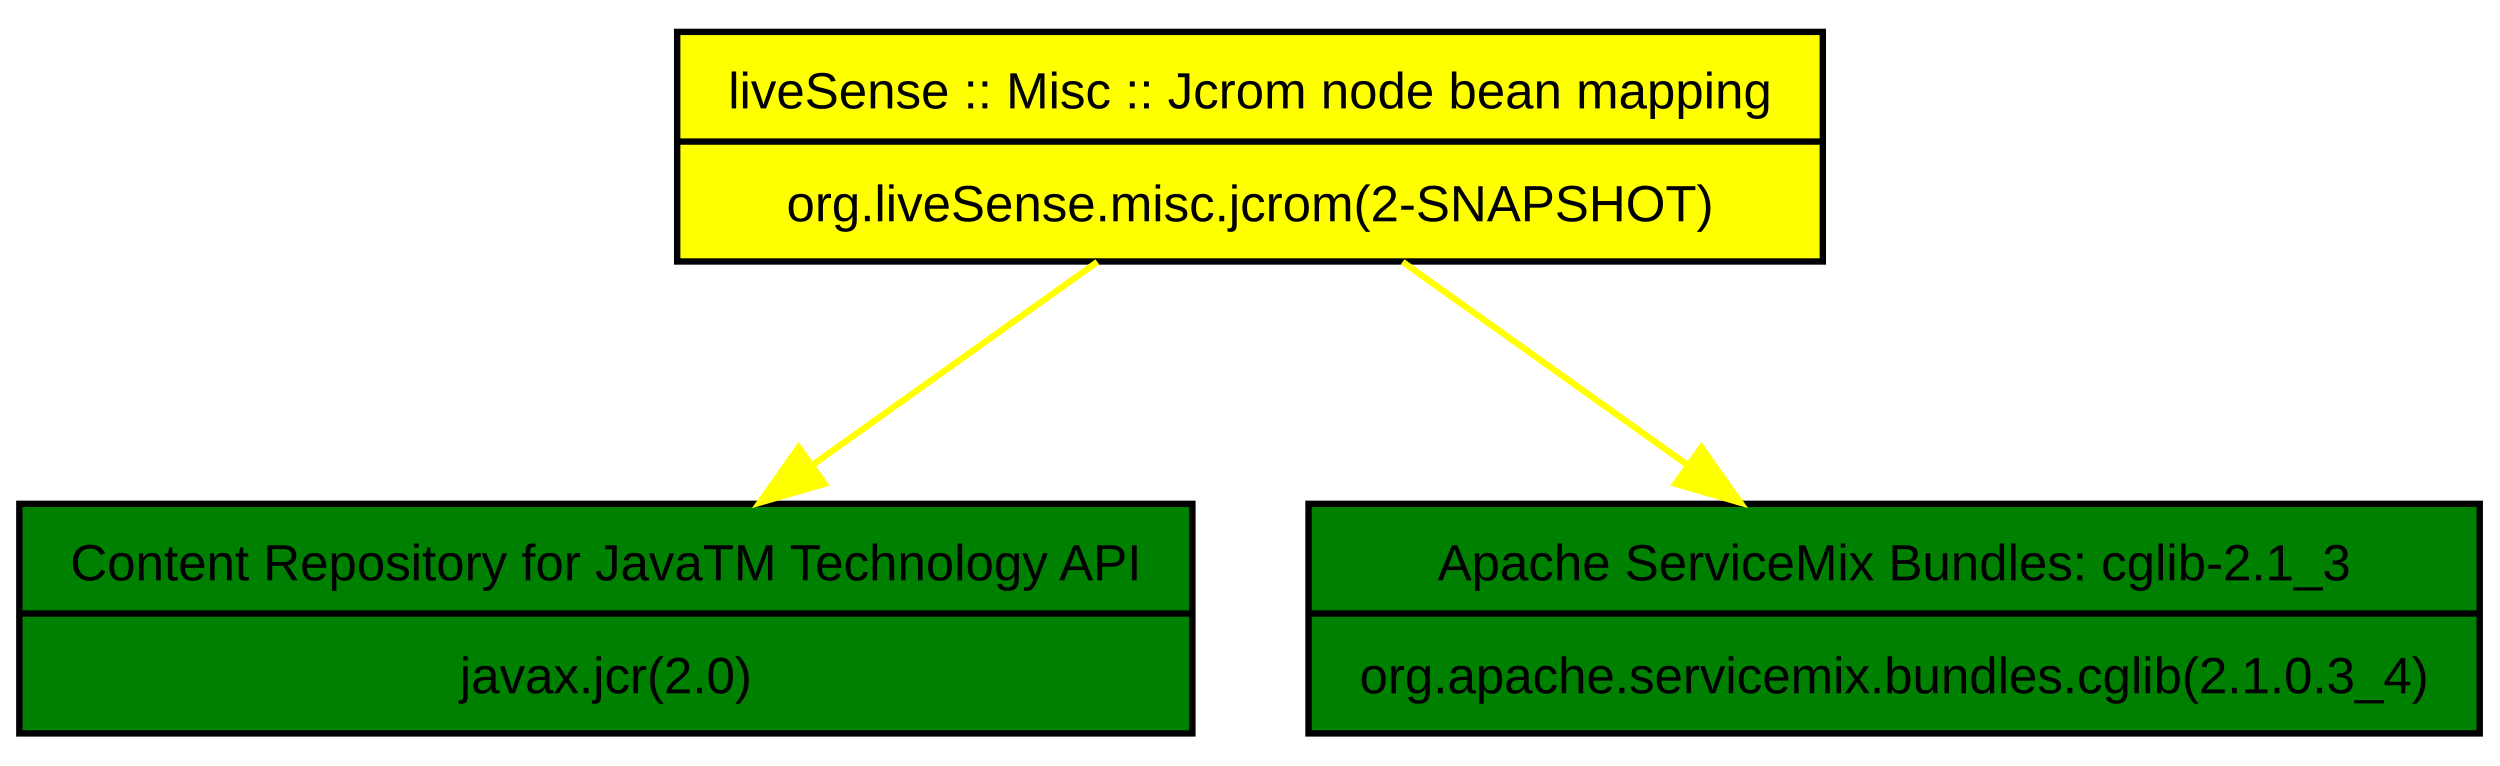
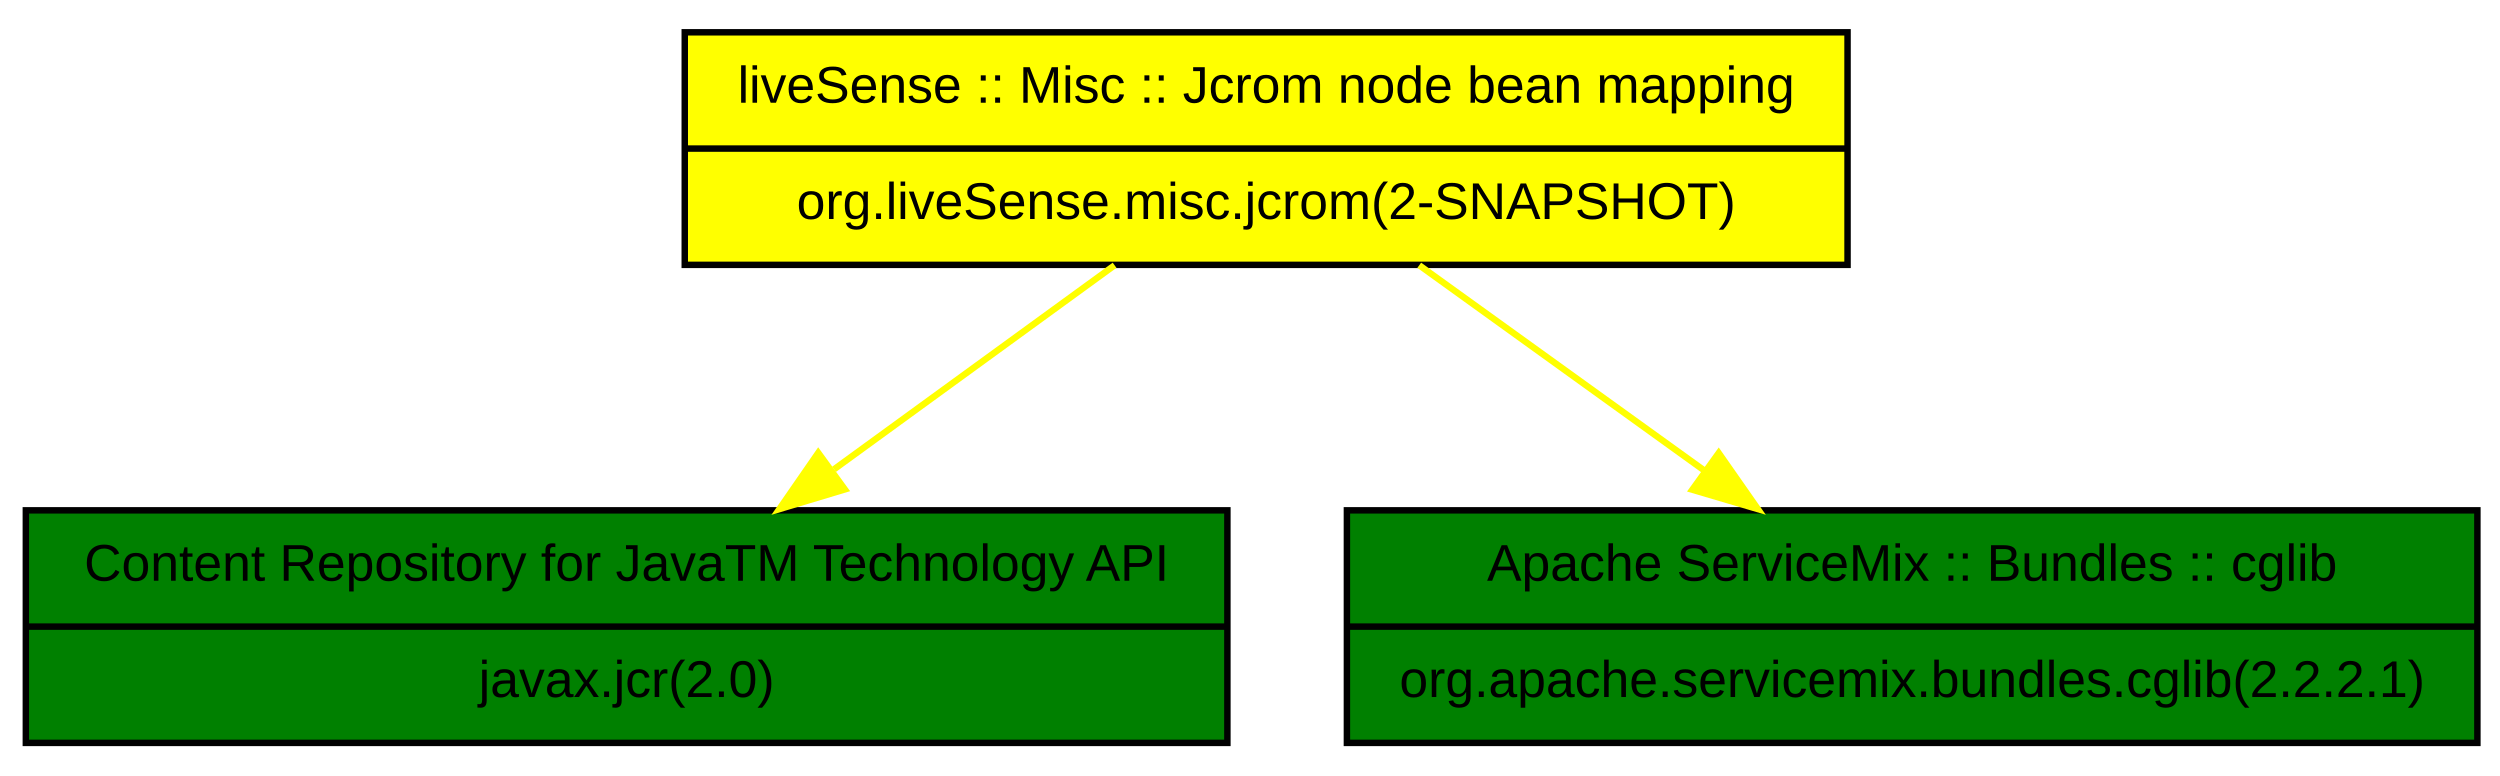
- <svg xmlns="http://www.w3.org/2000/svg" width="392pt" height="120pt" viewBox="0.00 0.00 392.00 120.00">
-   <g id="graph1" class="graph" transform="scale(1 1) rotate(0) translate(4 116)">
-     <polygon fill="white" stroke="white" points="-4,5 -4,-116 389,-116 389,5 -4,5" />
+ <svg xmlns="http://www.w3.org/2000/svg" width="387pt" height="120pt" viewBox="0.00 0.00 387.00 120.00">
+   <g id="graph0" class="graph" transform="scale(1 1) rotate(0) translate(4 116)">
+     <polygon fill="white" stroke="white" points="-4,4 -4,-116 383,-116 383,4 -4,4" />
    <g id="node1" class="node">
-       <polygon fill="yellow" stroke="black" points="102.182,-75 102.182,-111 281.818,-111 281.818,-75 102.182,-75" />
-       <text text-anchor="middle" x="192" y="-99" font-family="Arial" font-size="8.00">liveSense :: Misc :: Jcrom node bean mapping</text>
-       <polyline fill="none" stroke="black" points="102.182,-93.801 281.818,-93.801 " />
-       <text text-anchor="middle" x="192" y="-81.301" font-family="Arial" font-size="8.00">org.liveSense.misc.jcrom(2-SNAPSHOT)</text>
+       <polygon fill="yellow" stroke="black" points="102,-75 102,-111 282,-111 282,-75 102,-75" />
+       <text text-anchor="middle" x="192" y="-100.1" font-family="Arial" font-size="8.00">liveSense :: Misc :: Jcrom node bean mapping</text>
+       <polyline fill="none" stroke="black" points="102,-93 282,-93 " />
+       <text text-anchor="middle" x="192" y="-82.1" font-family="Arial" font-size="8.00">org.liveSense.misc.jcrom(2-SNAPSHOT)</text>
    </g>
    <g id="node2" class="node">
-       <polygon fill="green" stroke="black" points="-0.969,-1 -0.969,-37 182.969,-37 182.969,-1 -0.969,-1" />
-       <text text-anchor="middle" x="91" y="-25" font-family="Arial" font-size="8.00">Content Repository for JavaTM Technology API</text>
-       <polyline fill="none" stroke="black" points="-0.969,-19.801 182.969,-19.801 " />
-       <text text-anchor="middle" x="91" y="-7.301" font-family="Arial" font-size="8.00">javax.jcr(2.0)</text>
+       <polygon fill="green" stroke="black" points="0,-1 0,-37 186,-37 186,-1 0,-1" />
+       <text text-anchor="middle" x="93" y="-26.1" font-family="Arial" font-size="8.00">Content Repository for JavaTM Technology API</text>
+       <polyline fill="none" stroke="black" points="0,-19 186,-19 " />
+       <text text-anchor="middle" x="93" y="-8.1" font-family="Arial" font-size="8.00">javax.jcr(2.0)</text>
+     </g>
+     <g id="edge1" class="edge">
+       <path fill="none" stroke="yellow" d="M168.538,-74.937C155.564,-65.501 139.253,-53.639 125.112,-43.354" />
+       <polygon fill="yellow" stroke="yellow" points="126.782,-40.241 116.636,-37.19 122.665,-45.902 126.782,-40.241" />
+     </g>
+     <g id="node3" class="node">
+       <polygon fill="green" stroke="black" points="204.5,-1 204.5,-37 379.5,-37 379.5,-1 204.5,-1" />
+       <text text-anchor="middle" x="292" y="-26.1" font-family="Arial" font-size="8.00">Apache ServiceMix :: Bundles :: cglib</text>
+       <polyline fill="none" stroke="black" points="204.5,-19 379.5,-19 " />
+       <text text-anchor="middle" x="292" y="-8.1" font-family="Arial" font-size="8.00">org.apache.servicemix.bundles.cglib(2.2.2.1)</text>
    </g>
    <g id="edge2" class="edge">
-       <path fill="none" stroke="yellow" d="M168.064,-74.937C154.703,-65.412 137.874,-53.415 123.353,-43.063" />
-       <polygon fill="yellow" stroke="yellow" points="125.288,-40.145 115.114,-37.19 121.225,-45.845 125.288,-40.145" />
-     </g>
-     <g id="node3" class="node">
-       <polygon fill="green" stroke="black" points="201.176,-1 201.176,-37 384.824,-37 384.824,-1 201.176,-1" />
-       <text text-anchor="middle" x="293" y="-25" font-family="Arial" font-size="8.00">Apache ServiceMix Bundles: cglib-2.1_3</text>
-       <polyline fill="none" stroke="black" points="201.176,-19.801 384.824,-19.801 " />
-       <text text-anchor="middle" x="293" y="-7.301" font-family="Arial" font-size="8.00">org.apache.servicemix.bundles.cglib(2.1.0.3_4)</text>
-     </g>
-     <g id="edge4" class="edge">
-       <path fill="none" stroke="yellow" d="M215.936,-74.937C229.297,-65.412 246.126,-53.415 260.647,-43.063" />
-       <polygon fill="yellow" stroke="yellow" points="262.775,-45.845 268.886,-37.19 258.712,-40.145 262.775,-45.845" />
+       <path fill="none" stroke="yellow" d="M215.699,-74.937C228.928,-65.412 245.59,-53.415 259.967,-43.063" />
+       <polygon fill="yellow" stroke="yellow" points="262.055,-45.873 268.125,-37.19 257.965,-40.193 262.055,-45.873" />
    </g>
  </g>
</svg>
